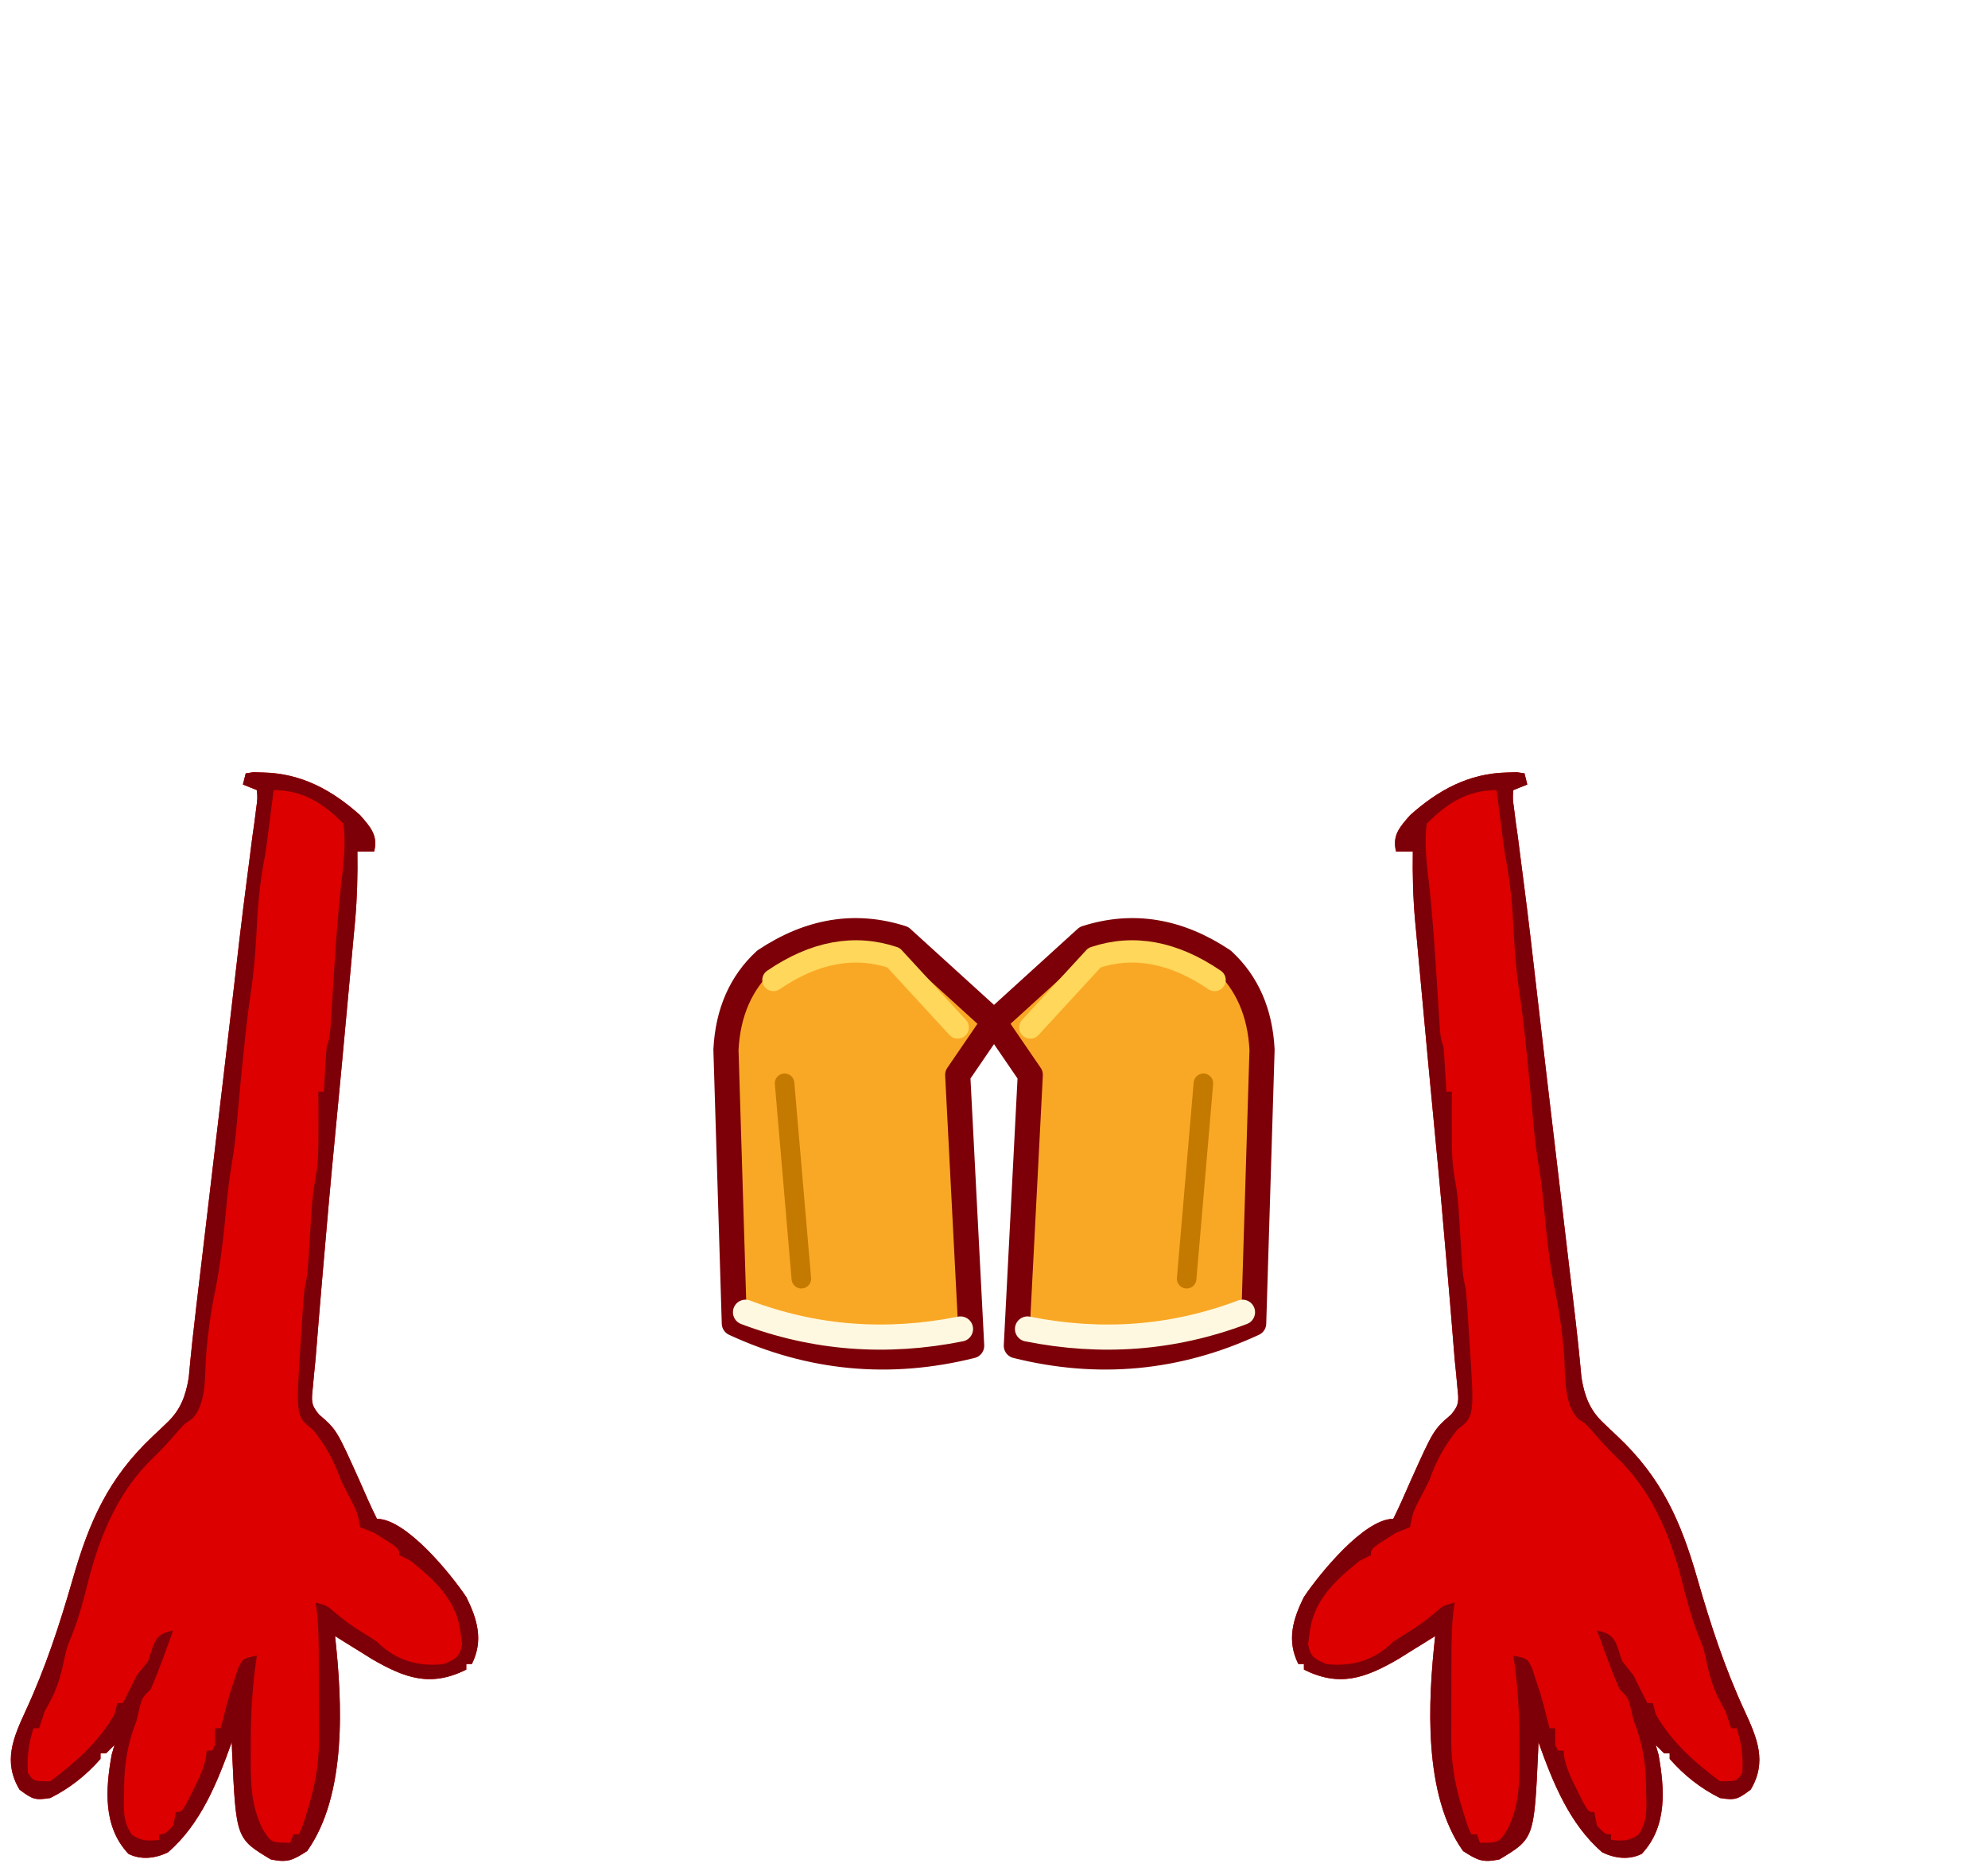
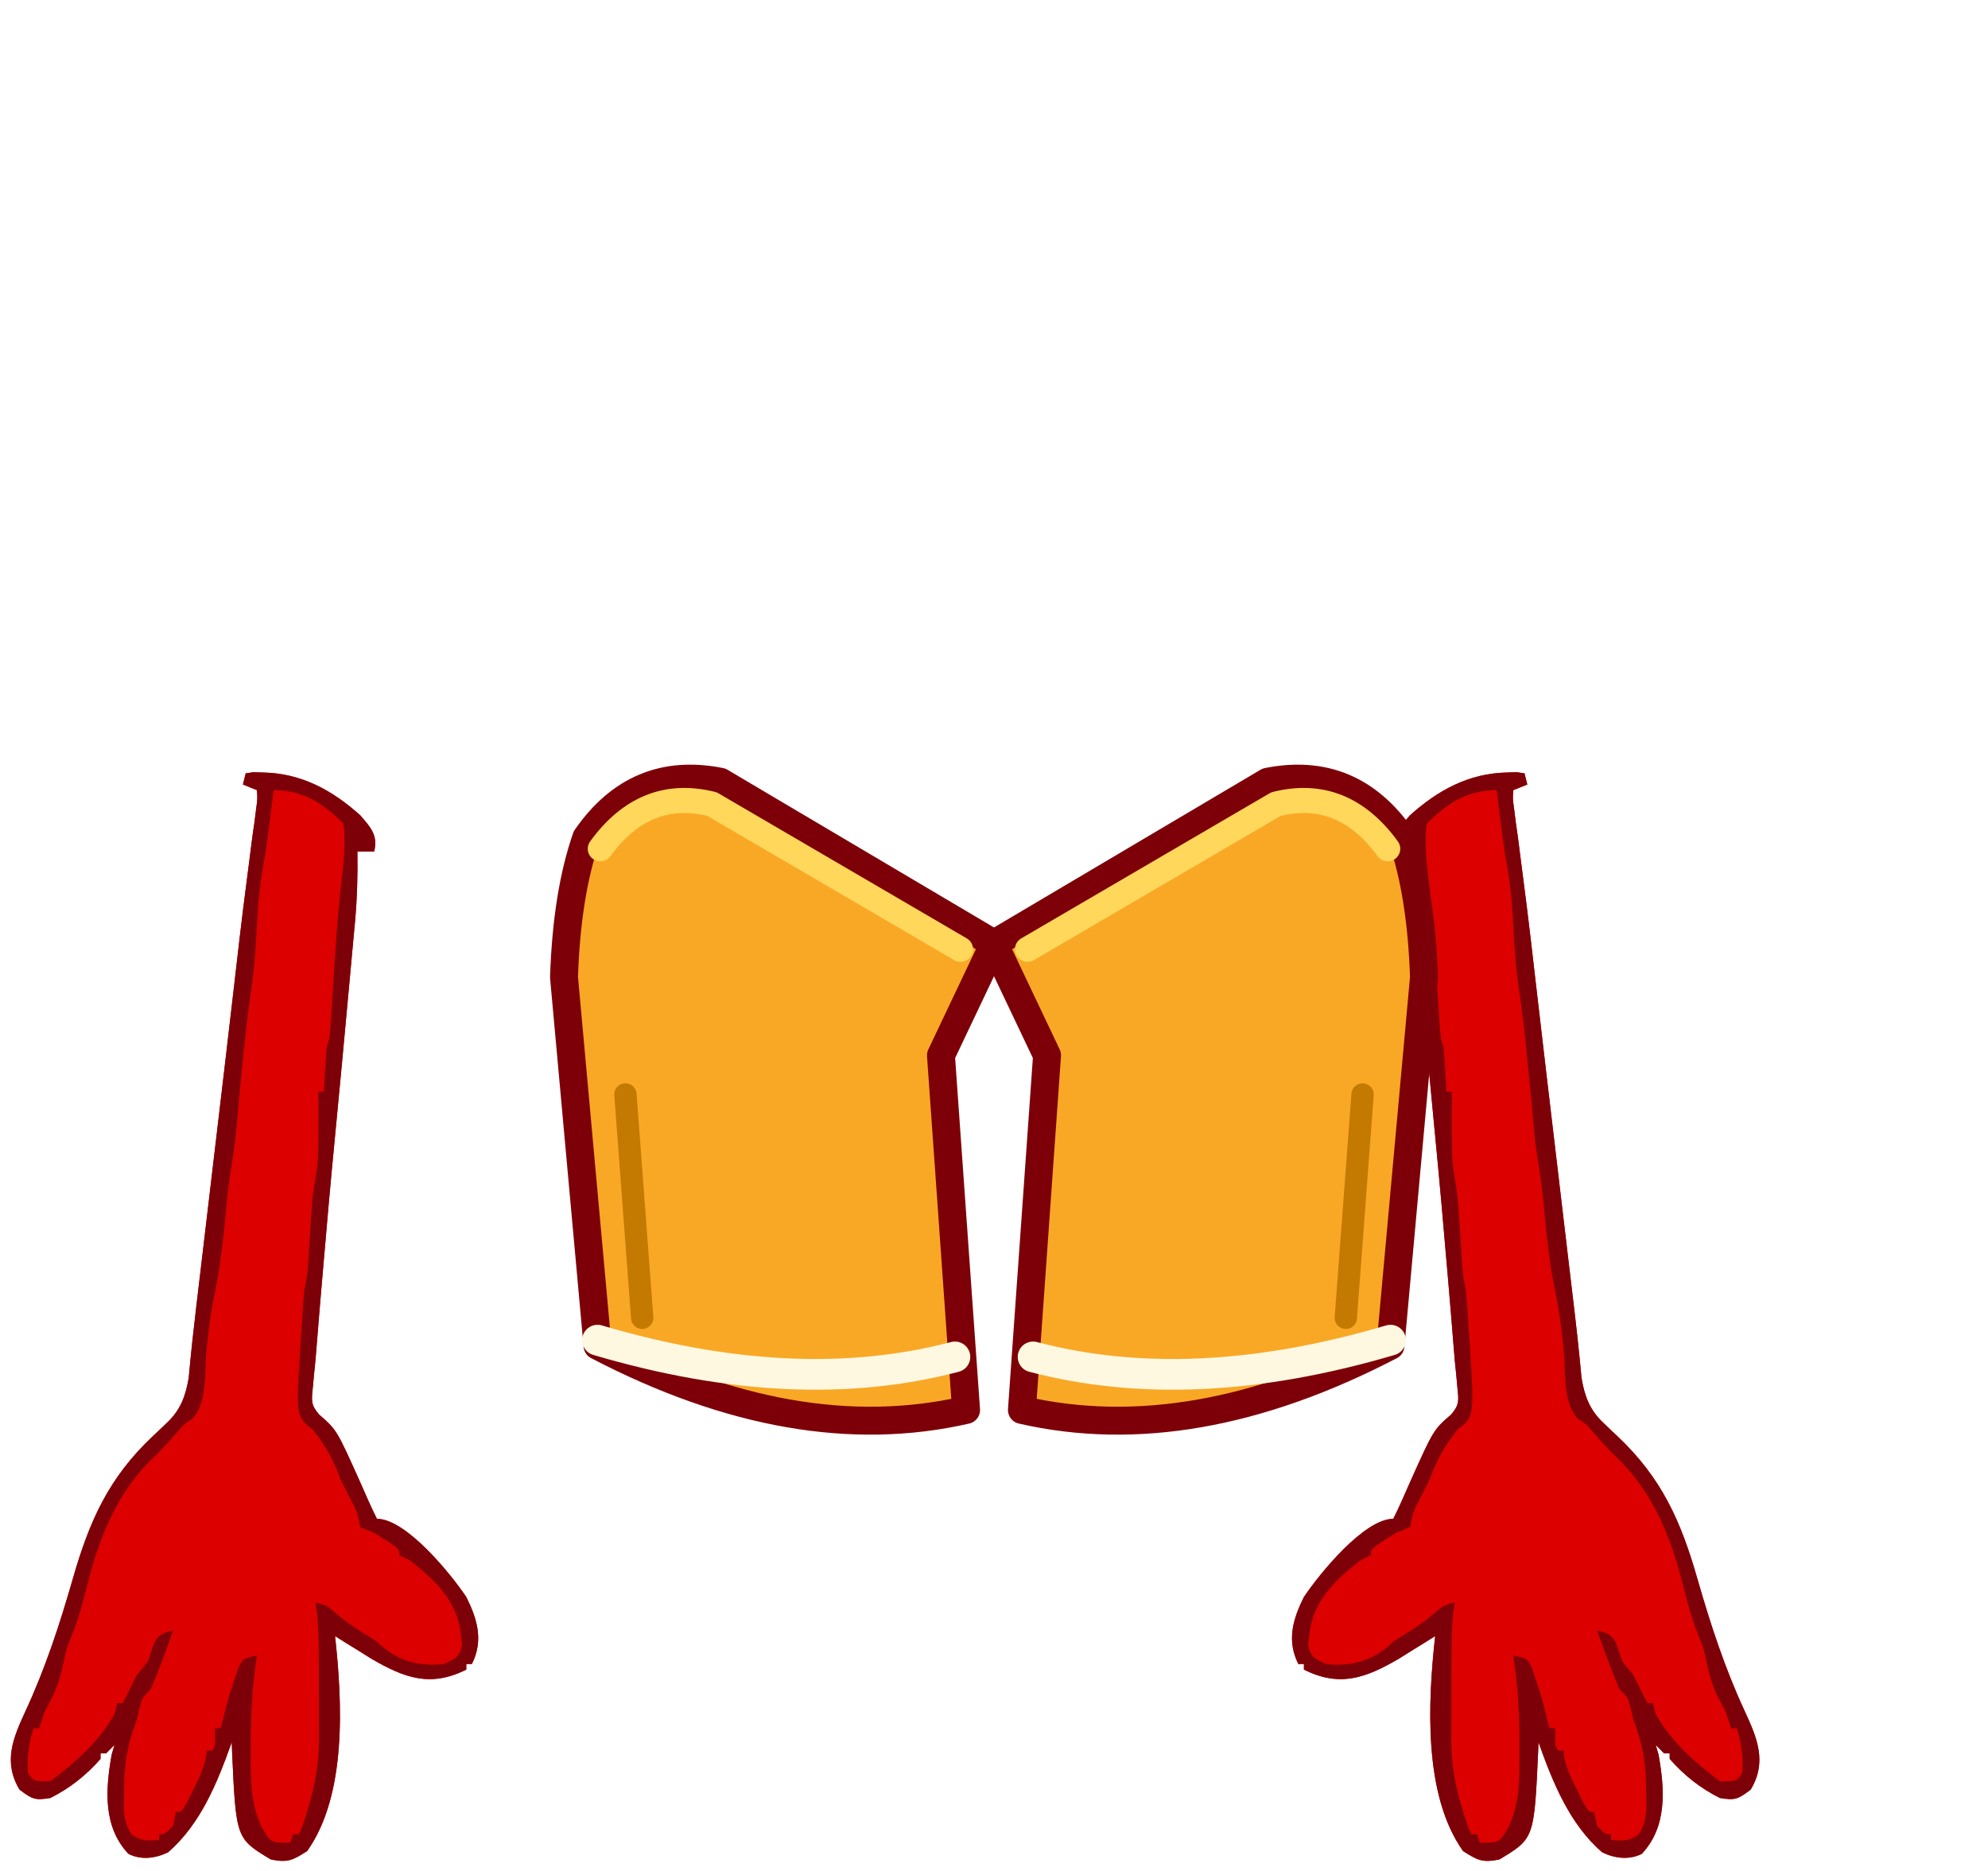
<svg xmlns="http://www.w3.org/2000/svg" viewBox="0 0 712 670">
  <g transform="translate(0,273)">
    <g transform="translate(175,0) scale(-1,1)">
      <path d="M0 0 C1.15 -0.04 2.3 -0.07 3.48 -0.11 C3.94 -0.04 3.94 -0.04 6.25 0.31 C6.41 0.97 6.41 0.97 7.25 4.31 C5.6 4.97 3.95 5.63 2.25 6.31 C2 9.26 2 9.26 2.54 13.21 C2.73 14.74 2.93 16.27 3.13 17.86 C3.38 19.59 3.62 21.33 3.88 23.12 C4.25 26.02 4.62 28.92 4.99 31.82 C5.27 33.98 5.55 36.15 5.83 38.32 C7.69 52.48 9.3 66.67 10.93 80.86 C11.89 89.14 12.86 97.42 13.83 105.7 C14.03 107.38 14.23 109.06 14.43 110.8 C17.04 133.07 19.68 155.34 22.33 177.62 C22.42 178.37 22.42 178.37 22.88 182.21 C23.22 185.11 23.57 188.01 23.91 190.91 C24.94 199.53 25.88 208.15 26.66 216.8 C27.75 223.31 29.61 228.35 34.45 232.9 C35.27 233.68 36.09 234.47 36.93 235.28 C37.78 236.08 38.62 236.87 39.5 237.69 C55.39 252.67 62.28 268.15 68.25 289.06 C72.89 305.2 78 320.81 85.06 336.06 C89.58 345.84 93.22 354.36 87.25 364.31 C82.67 367.74 81.77 368.19 76.25 367.31 C69.24 363.81 63.44 359.19 58.25 353.31 C58.25 352.65 58.25 351.99 58.25 351.31 C57.59 351.31 56.93 351.31 56.25 351.31 C55.26 350.32 54.27 349.33 53.25 348.31 C53.58 349.45 53.91 350.58 54.25 351.75 C56.48 364.16 57.42 377.55 48.25 387.31 C43.67 389.6 38.51 388.93 34.06 386.75 C22.32 376.58 16.36 361.64 11.25 347.31 C11.21 348.38 11.18 349.44 11.14 350.54 C9.72 381.83 9.72 381.83 -2.75 389.31 C-8.86 390.54 -10.57 389.6 -15.75 386.31 C-30.1 366.14 -28.33 332.73 -25.75 309.31 C-26.94 310.06 -28.14 310.81 -29.37 311.58 C-30.96 312.56 -32.55 313.55 -34.19 314.56 C-35.75 315.54 -37.32 316.51 -38.93 317.52 C-50.77 324.39 -59.98 327.7 -72.75 321.31 C-72.75 320.65 -72.75 319.99 -72.75 319.31 C-73.41 319.31 -74.07 319.31 -74.75 319.31 C-78.94 310.94 -76.77 303.36 -72.75 295.31 C-67.26 287.1 -51.21 267.31 -40.75 267.31 C-38.52 262.86 -36.56 258.31 -34.56 253.75 C-26.31 235.4 -26.31 235.4 -20.04 229.97 C-16.99 226.43 -17.32 224.84 -17.79 220.25 C-17.86 219.49 -17.86 219.49 -18.21 215.66 C-18.39 213.89 -18.57 212.13 -18.75 210.31 C-18.92 208.23 -19.09 206.15 -19.26 204.07 C-19.83 196.84 -20.44 189.61 -21.06 182.38 C-21.12 181.72 -21.12 181.72 -21.4 178.41 C-22.75 162.54 -24.15 146.67 -25.69 130.81 C-27.37 113.42 -29 96.02 -30.58 78.62 C-30.86 75.61 -31.14 72.6 -31.41 69.6 C-31.81 65.35 -32.19 61.11 -32.58 56.86 C-32.7 55.6 -32.82 54.34 -32.94 53.04 C-33.67 44.78 -33.88 36.61 -33.75 28.31 C-35.73 28.31 -37.71 28.31 -39.75 28.31 C-41.2 22.5 -38.45 19.57 -34.75 15.31 C-24.71 6.31 -13.7 0.29 0 0 Z " fill="#DC0000" transform="translate(80.75,3.6875)" />
      <path d="M0 0 C1.15 -0.04 2.3 -0.07 3.48 -0.11 C3.94 -0.04 3.94 -0.04 6.25 0.31 C6.41 0.97 6.41 0.97 7.25 4.31 C5.6 4.97 3.95 5.63 2.25 6.31 C2 9.26 2 9.26 2.54 13.21 C2.73 14.74 2.93 16.27 3.13 17.86 C3.38 19.59 3.62 21.33 3.88 23.12 C4.25 26.02 4.62 28.92 4.99 31.82 C5.27 33.98 5.55 36.15 5.83 38.32 C7.69 52.48 9.3 66.67 10.93 80.86 C11.89 89.14 12.86 97.42 13.83 105.7 C14.03 107.38 14.23 109.06 14.43 110.8 C17.04 133.07 19.68 155.34 22.33 177.62 C22.42 178.37 22.42 178.37 22.88 182.21 C23.22 185.11 23.57 188.01 23.91 190.91 C24.94 199.53 25.88 208.15 26.66 216.8 C27.75 223.31 29.61 228.35 34.45 232.9 C35.27 233.68 36.09 234.47 36.93 235.28 C37.78 236.08 38.62 236.87 39.5 237.69 C55.39 252.67 62.28 268.15 68.25 289.06 C72.89 305.2 78 320.81 85.06 336.06 C89.58 345.84 93.22 354.36 87.25 364.31 C82.67 367.74 81.77 368.19 76.25 367.31 C69.24 363.81 63.44 359.19 58.25 353.31 C58.25 352.65 58.25 351.99 58.25 351.31 C57.59 351.31 56.93 351.31 56.25 351.31 C55.26 350.32 54.27 349.33 53.25 348.31 C53.58 349.45 53.91 350.58 54.25 351.75 C56.48 364.16 57.42 377.55 48.25 387.31 C43.67 389.6 38.51 388.93 34.06 386.75 C22.32 376.58 16.36 361.64 11.25 347.31 C11.21 348.38 11.18 349.44 11.14 350.54 C9.72 381.83 9.72 381.83 -2.75 389.31 C-8.86 390.54 -10.57 389.6 -15.75 386.31 C-30.1 366.14 -28.33 332.73 -25.75 309.31 C-26.94 310.06 -28.14 310.81 -29.37 311.58 C-30.96 312.56 -32.55 313.55 -34.19 314.56 C-35.75 315.54 -37.32 316.51 -38.93 317.52 C-50.77 324.39 -59.98 327.7 -72.75 321.31 C-72.75 320.65 -72.75 319.99 -72.75 319.31 C-73.41 319.31 -74.07 319.31 -74.75 319.31 C-78.94 310.94 -76.77 303.36 -72.75 295.31 C-67.26 287.1 -51.21 267.31 -40.75 267.31 C-38.52 262.86 -36.56 258.31 -34.56 253.75 C-26.31 235.4 -26.31 235.4 -20.04 229.97 C-16.99 226.43 -17.32 224.84 -17.79 220.25 C-17.86 219.49 -17.86 219.49 -18.21 215.66 C-18.39 213.89 -18.57 212.13 -18.75 210.31 C-18.92 208.23 -19.09 206.15 -19.26 204.07 C-19.83 196.84 -20.44 189.61 -21.06 182.38 C-21.12 181.72 -21.12 181.72 -21.4 178.41 C-22.75 162.54 -24.15 146.67 -25.69 130.81 C-27.37 113.42 -29 96.02 -30.58 78.62 C-30.86 75.61 -31.14 72.6 -31.41 69.6 C-31.81 65.35 -32.19 61.11 -32.58 56.86 C-32.7 55.6 -32.82 54.34 -32.94 53.04 C-33.67 44.78 -33.88 36.61 -33.75 28.31 C-35.73 28.31 -37.71 28.31 -39.75 28.31 C-41.2 22.5 -38.45 19.57 -34.75 15.31 C-24.71 6.31 -13.7 0.29 0 0 Z M-28.75 18.31 C-29.75 25.74 -28.68 33.47 -27.83 40.88 C-26.52 53 -25.76 65.16 -25 77.33 C-24.81 80.24 -24.62 83.15 -24.43 86.06 C-24.33 87.77 -24.22 89.48 -24.11 91.23 C-23.75 95.31 -23.75 95.31 -22.75 98.31 C-22.52 101.04 -22.34 103.77 -22.19 106.5 C-22.1 107.96 -22.02 109.42 -21.93 110.92 C-21.87 112.04 -21.81 113.16 -21.75 114.31 C-21.09 114.31 -20.43 114.31 -19.75 114.31 C-19.77 116.27 -19.79 118.23 -19.81 120.25 C-19.81 139.19 -19.81 139.19 -18.26 148.13 C-17.73 151.45 -17.46 154.71 -17.25 158.07 C-17.17 159.33 -17.09 160.6 -17 161.9 C-16.83 164.56 -16.67 167.21 -16.5 169.86 C-16.42 171.12 -16.34 172.39 -16.25 173.69 C-16.21 174.27 -16.21 174.27 -16.03 177.18 C-15.75 180.31 -15.75 180.31 -14.75 185.31 C-14.29 190.28 -14 195.27 -13.69 200.25 C-13.6 201.59 -13.51 202.93 -13.41 204.31 C-11.71 230.69 -11.71 230.69 -17.75 235.31 C-22.31 240.99 -25.35 246.43 -27.75 253.31 C-29.27 256.39 -30.84 259.44 -32.45 262.48 C-33.75 265.31 -33.75 265.31 -34.75 270.31 C-36.4 270.97 -38.05 271.63 -39.75 272.31 C-48.75 277.92 -48.75 277.92 -48.75 280.31 C-50.07 280.97 -51.39 281.63 -52.75 282.31 C-61.65 289.43 -69.39 296.58 -70.75 308.31 C-70.91 309.57 -71.08 310.83 -71.25 312.12 C-70.53 316.74 -68.95 317.47 -64.75 319.31 C-55.51 320.42 -47.35 317.91 -40.75 311.31 C-39.01 310.14 -37.23 309.02 -35.44 307.94 C-31.91 305.76 -28.98 303.65 -25.81 300.94 C-22.75 298.31 -22.75 298.31 -18.75 297.31 C-18.91 298.4 -19.07 299.48 -19.24 300.6 C-19.82 305.97 -19.91 311.28 -19.92 316.68 C-19.92 317.75 -19.92 318.83 -19.93 319.94 C-19.93 322.2 -19.94 324.46 -19.94 326.73 C-19.94 330.17 -19.96 333.61 -19.97 337.05 C-19.98 339.26 -19.98 341.47 -19.98 343.68 C-19.99 344.7 -19.99 345.71 -20 346.76 C-19.97 355.67 -18.36 363.85 -15.69 372.31 C-15.35 373.41 -15 374.5 -14.65 375.62 C-13.75 378.31 -13.75 378.31 -12.75 380.31 C-12.09 380.31 -11.43 380.31 -10.75 380.31 C-10.59 380.81 -10.59 380.81 -9.75 383.31 C-2.84 383.31 -2.84 383.31 0.25 378.31 C4.72 369.21 4.44 360.51 4.44 350.56 C4.44 349.87 4.44 349.87 4.44 346.37 C4.39 336.22 3.79 326.36 2.25 316.31 C7.25 317.31 7.25 317.31 8.98 320.85 C9.22 321.59 9.22 321.59 10.44 325.38 C10.93 326.85 11.41 328.33 11.92 329.85 C12.81 332.83 13.6 335.84 14.3 338.87 C14.46 339.44 14.46 339.44 15.25 342.31 C15.91 342.31 16.57 342.31 17.25 342.31 C17.25 344.29 17.25 346.27 17.25 348.31 C17.58 348.97 17.91 349.63 18.25 350.31 C18.91 350.31 19.57 350.31 20.25 350.31 C20.33 351.13 20.42 351.95 20.5 352.79 C21.43 357.17 23.18 360.69 25.19 364.69 C25.9 366.12 26.61 367.55 27.34 369.02 C29.25 372.31 29.25 372.31 31.25 372.31 C31.58 373.96 31.91 375.61 32.25 377.31 C35.25 380.31 35.25 380.31 37.25 380.31 C37.25 380.97 37.25 381.63 37.25 382.31 C41.27 382.71 43.52 382.79 46.95 380.54 C50.37 375.74 49.95 370.98 49.81 365.31 C49.8 364.19 49.79 363.06 49.77 361.91 C49.56 353.7 48.25 346.99 45.25 339.31 C44.9 337.79 44.55 336.26 44.19 334.69 C43.25 331.31 43.25 331.31 40.25 328.31 C37.28 321.43 34.78 314.37 32.25 307.31 C39.37 308.74 38.85 311.81 41.25 318.31 C42.56 320 43.89 321.67 45.25 323.31 C46.12 325.07 46.98 326.82 47.88 328.62 C48.27 329.4 48.27 329.4 50.25 333.31 C50.91 333.31 51.57 333.31 52.25 333.31 C52.58 334.63 52.91 335.95 53.25 337.31 C58.95 347.29 67.11 354.46 76.25 361.31 C82.25 361.31 82.25 361.31 84.25 358.31 C84.63 352.64 83.99 347.73 82.25 342.31 C81.59 342.31 80.93 342.31 80.25 342.31 C79.57 340.32 78.91 338.32 78.25 336.31 C77.85 335.56 77.85 335.56 75.81 331.75 C73.25 326.77 72.12 321.9 70.99 316.45 C70.25 313.31 70.25 313.31 68.38 308.69 C65.79 302.15 64.12 295.52 62.4 288.7 C58.16 272.51 51.54 256.98 39.25 245.31 C36.42 242.55 33.8 239.78 31.25 236.75 C28.25 233.31 28.25 233.31 25.5 231.56 C20.03 226.09 20.98 215.2 20.38 207.94 C19.75 200.58 18.8 193.48 17.31 186.25 C15.31 176.41 14.21 166.6 13.29 156.61 C12.77 151.05 12.18 145.57 11.22 140.07 C10.33 134.8 9.75 129.63 9.31 124.31 C8.55 115.47 7.69 106.64 6.75 97.81 C6.63 96.68 6.51 95.55 6.39 94.38 C5.78 88.71 5.08 83.06 4.22 77.42 C2.95 68.73 2.52 60.02 2.04 51.26 C1.59 43.79 0.68 36.67 -0.75 29.31 C-1.35 25.26 -1.86 21.19 -2.38 17.12 C-2.44 16.6 -2.44 16.6 -2.78 13.95 C-3.11 11.41 -3.43 8.86 -3.75 6.31 C-14.28 6.31 -21.48 11.04 -28.75 18.31 Z " fill="#7D0008" transform="translate(80.75,3.6875)" />
    </g>
    <g transform="translate(459,0)">
      <path d="M0 0 C1.15 -0.04 2.3 -0.07 3.48 -0.11 C3.94 -0.04 3.94 -0.04 6.25 0.31 C6.41 0.97 6.41 0.97 7.25 4.31 C5.6 4.97 3.95 5.63 2.25 6.31 C2 9.26 2 9.26 2.54 13.21 C2.73 14.74 2.93 16.27 3.13 17.86 C3.38 19.59 3.62 21.33 3.88 23.12 C4.25 26.02 4.62 28.92 4.99 31.82 C5.27 33.98 5.55 36.15 5.83 38.32 C7.69 52.48 9.3 66.67 10.93 80.86 C11.89 89.14 12.86 97.42 13.83 105.7 C14.03 107.38 14.23 109.06 14.43 110.8 C17.04 133.07 19.68 155.34 22.33 177.62 C22.42 178.37 22.42 178.37 22.88 182.21 C23.22 185.11 23.57 188.01 23.91 190.91 C24.94 199.53 25.88 208.15 26.66 216.8 C27.75 223.31 29.61 228.35 34.45 232.9 C35.27 233.68 36.09 234.47 36.93 235.28 C37.78 236.08 38.62 236.87 39.5 237.69 C55.39 252.67 62.28 268.15 68.25 289.06 C72.89 305.2 78 320.81 85.06 336.06 C89.58 345.84 93.22 354.36 87.25 364.31 C82.67 367.74 81.77 368.19 76.25 367.31 C69.24 363.81 63.44 359.19 58.25 353.31 C58.25 352.65 58.25 351.99 58.25 351.31 C57.59 351.31 56.93 351.31 56.25 351.31 C55.26 350.32 54.27 349.33 53.25 348.31 C53.58 349.45 53.91 350.58 54.25 351.75 C56.48 364.16 57.42 377.55 48.25 387.31 C43.67 389.6 38.51 388.93 34.06 386.75 C22.32 376.58 16.36 361.64 11.25 347.31 C11.21 348.38 11.18 349.44 11.14 350.54 C9.72 381.83 9.72 381.83 -2.75 389.31 C-8.86 390.54 -10.57 389.6 -15.75 386.31 C-30.1 366.14 -28.33 332.73 -25.75 309.31 C-26.94 310.06 -28.14 310.81 -29.37 311.58 C-30.96 312.56 -32.55 313.55 -34.19 314.56 C-35.75 315.54 -37.32 316.51 -38.93 317.52 C-50.77 324.39 -59.98 327.7 -72.75 321.31 C-72.75 320.65 -72.75 319.99 -72.75 319.31 C-73.41 319.31 -74.07 319.31 -74.75 319.31 C-78.94 310.94 -76.77 303.36 -72.75 295.31 C-67.26 287.1 -51.21 267.31 -40.75 267.31 C-38.52 262.86 -36.56 258.31 -34.56 253.75 C-26.31 235.4 -26.31 235.4 -20.04 229.97 C-16.99 226.43 -17.32 224.84 -17.79 220.25 C-17.86 219.49 -17.86 219.49 -18.21 215.66 C-18.39 213.89 -18.57 212.13 -18.75 210.31 C-18.92 208.23 -19.09 206.15 -19.26 204.07 C-19.83 196.84 -20.44 189.61 -21.06 182.38 C-21.12 181.72 -21.12 181.72 -21.4 178.41 C-22.75 162.54 -24.15 146.67 -25.69 130.81 C-27.37 113.42 -29 96.02 -30.58 78.62 C-30.86 75.61 -31.14 72.6 -31.41 69.6 C-31.81 65.35 -32.19 61.11 -32.58 56.86 C-32.7 55.6 -32.82 54.34 -32.94 53.04 C-33.67 44.78 -33.88 36.61 -33.75 28.31 C-35.73 28.31 -37.71 28.31 -39.75 28.31 C-41.2 22.5 -38.45 19.57 -34.75 15.31 C-24.71 6.31 -13.7 0.29 0 0 Z " fill="#DC0000" transform="translate(80.75,3.6875)" />
      <path d="M0 0 C1.15 -0.04 2.3 -0.07 3.48 -0.11 C3.94 -0.04 3.94 -0.04 6.25 0.31 C6.41 0.97 6.41 0.97 7.25 4.31 C5.6 4.97 3.95 5.63 2.25 6.31 C2 9.26 2 9.26 2.54 13.21 C2.73 14.74 2.93 16.27 3.13 17.86 C3.38 19.59 3.62 21.33 3.88 23.12 C4.25 26.02 4.62 28.92 4.99 31.82 C5.27 33.98 5.55 36.15 5.83 38.32 C7.69 52.48 9.3 66.67 10.93 80.86 C11.89 89.14 12.86 97.42 13.83 105.7 C14.03 107.38 14.23 109.06 14.43 110.8 C17.04 133.07 19.68 155.34 22.33 177.62 C22.42 178.37 22.42 178.37 22.88 182.21 C23.22 185.11 23.57 188.01 23.91 190.91 C24.94 199.53 25.88 208.15 26.66 216.8 C27.75 223.31 29.61 228.35 34.45 232.9 C35.27 233.68 36.09 234.47 36.93 235.28 C37.78 236.08 38.62 236.87 39.5 237.69 C55.39 252.67 62.28 268.15 68.25 289.06 C72.89 305.2 78 320.81 85.06 336.06 C89.58 345.84 93.22 354.36 87.25 364.31 C82.67 367.74 81.77 368.19 76.25 367.31 C69.24 363.81 63.44 359.19 58.25 353.31 C58.25 352.65 58.25 351.99 58.25 351.31 C57.59 351.31 56.93 351.31 56.25 351.31 C55.26 350.32 54.27 349.33 53.25 348.31 C53.58 349.45 53.91 350.58 54.25 351.75 C56.48 364.16 57.42 377.55 48.25 387.31 C43.67 389.6 38.51 388.93 34.06 386.75 C22.32 376.58 16.36 361.64 11.25 347.31 C11.21 348.38 11.18 349.44 11.14 350.54 C9.72 381.83 9.72 381.83 -2.75 389.31 C-8.86 390.54 -10.57 389.6 -15.75 386.31 C-30.1 366.14 -28.33 332.73 -25.75 309.31 C-26.94 310.06 -28.14 310.81 -29.37 311.58 C-30.96 312.56 -32.55 313.55 -34.19 314.56 C-35.75 315.54 -37.32 316.51 -38.93 317.52 C-50.77 324.39 -59.98 327.7 -72.75 321.31 C-72.75 320.65 -72.75 319.99 -72.75 319.31 C-73.41 319.31 -74.07 319.31 -74.75 319.31 C-78.94 310.94 -76.77 303.36 -72.75 295.31 C-67.26 287.1 -51.21 267.31 -40.75 267.31 C-38.52 262.86 -36.56 258.31 -34.56 253.75 C-26.31 235.4 -26.31 235.4 -20.04 229.97 C-16.99 226.43 -17.32 224.84 -17.79 220.25 C-17.86 219.49 -17.86 219.49 -18.21 215.66 C-18.39 213.89 -18.57 212.13 -18.75 210.31 C-18.92 208.23 -19.09 206.15 -19.26 204.07 C-19.83 196.84 -20.44 189.61 -21.06 182.38 C-21.12 181.72 -21.12 181.72 -21.4 178.41 C-22.75 162.54 -24.15 146.67 -25.69 130.81 C-27.37 113.42 -29 96.02 -30.58 78.62 C-30.86 75.61 -31.14 72.6 -31.41 69.6 C-31.81 65.35 -32.19 61.11 -32.58 56.86 C-32.7 55.6 -32.82 54.34 -32.94 53.04 C-33.67 44.78 -33.88 36.61 -33.75 28.31 C-35.73 28.31 -37.71 28.31 -39.75 28.31 C-41.2 22.5 -38.45 19.57 -34.75 15.31 C-24.71 6.31 -13.7 0.29 0 0 Z M-28.75 18.31 C-29.75 25.74 -28.68 33.47 -27.83 40.88 C-26.52 53 -25.76 65.16 -25 77.33 C-24.81 80.24 -24.62 83.15 -24.43 86.06 C-24.33 87.77 -24.22 89.48 -24.11 91.23 C-23.75 95.31 -23.75 95.31 -22.75 98.31 C-22.52 101.04 -22.34 103.77 -22.19 106.5 C-22.1 107.96 -22.02 109.42 -21.93 110.92 C-21.87 112.04 -21.81 113.16 -21.75 114.31 C-21.09 114.31 -20.43 114.31 -19.75 114.31 C-19.77 116.27 -19.79 118.23 -19.81 120.25 C-19.81 139.19 -19.81 139.19 -18.26 148.13 C-17.73 151.45 -17.46 154.71 -17.25 158.07 C-17.17 159.33 -17.09 160.6 -17 161.9 C-16.83 164.56 -16.67 167.21 -16.5 169.86 C-16.42 171.12 -16.34 172.39 -16.25 173.69 C-16.21 174.27 -16.21 174.27 -16.03 177.18 C-15.75 180.31 -15.75 180.31 -14.75 185.31 C-14.29 190.28 -14 195.27 -13.69 200.25 C-13.6 201.59 -13.51 202.93 -13.41 204.31 C-11.71 230.69 -11.71 230.69 -17.75 235.31 C-22.31 240.99 -25.35 246.43 -27.75 253.31 C-29.27 256.39 -30.84 259.44 -32.45 262.48 C-33.75 265.31 -33.75 265.31 -34.75 270.31 C-36.4 270.97 -38.05 271.63 -39.75 272.31 C-48.75 277.92 -48.75 277.92 -48.75 280.31 C-50.07 280.97 -51.39 281.63 -52.75 282.31 C-61.65 289.43 -69.39 296.58 -70.75 308.31 C-70.91 309.57 -71.08 310.83 -71.25 312.12 C-70.53 316.74 -68.95 317.47 -64.75 319.31 C-55.51 320.42 -47.35 317.91 -40.75 311.31 C-39.01 310.14 -37.23 309.02 -35.44 307.94 C-31.91 305.76 -28.98 303.65 -25.81 300.94 C-22.75 298.31 -22.75 298.31 -18.75 297.31 C-18.91 298.4 -19.07 299.48 -19.24 300.6 C-19.82 305.97 -19.91 311.28 -19.92 316.68 C-19.92 317.75 -19.92 318.83 -19.93 319.94 C-19.93 322.2 -19.94 324.46 -19.94 326.73 C-19.94 330.17 -19.96 333.61 -19.97 337.05 C-19.98 339.26 -19.98 341.47 -19.98 343.68 C-19.99 344.7 -19.99 345.71 -20 346.76 C-19.97 355.67 -18.36 363.85 -15.69 372.31 C-15.35 373.41 -15 374.5 -14.65 375.62 C-13.75 378.31 -13.75 378.31 -12.75 380.31 C-12.09 380.31 -11.43 380.31 -10.75 380.31 C-10.59 380.81 -10.59 380.81 -9.75 383.31 C-2.84 383.31 -2.84 383.31 0.25 378.31 C4.72 369.21 4.44 360.51 4.44 350.56 C4.44 349.87 4.44 349.87 4.44 346.37 C4.39 336.22 3.79 326.36 2.25 316.31 C7.25 317.31 7.25 317.31 8.98 320.85 C9.22 321.59 9.22 321.59 10.44 325.38 C10.93 326.85 11.41 328.33 11.92 329.85 C12.81 332.83 13.6 335.84 14.3 338.87 C14.46 339.44 14.46 339.44 15.25 342.31 C15.91 342.31 16.57 342.31 17.25 342.31 C17.25 344.29 17.25 346.27 17.25 348.31 C17.58 348.97 17.91 349.63 18.25 350.31 C18.91 350.31 19.57 350.31 20.25 350.31 C20.33 351.13 20.42 351.95 20.5 352.79 C21.43 357.17 23.18 360.69 25.19 364.69 C25.9 366.12 26.61 367.55 27.34 369.02 C29.25 372.31 29.25 372.31 31.25 372.31 C31.58 373.96 31.91 375.61 32.25 377.31 C35.25 380.31 35.25 380.31 37.25 380.31 C37.25 380.97 37.25 381.63 37.25 382.31 C41.27 382.71 43.52 382.79 46.95 380.54 C50.37 375.74 49.95 370.98 49.81 365.31 C49.8 364.19 49.79 363.06 49.77 361.91 C49.56 353.7 48.25 346.99 45.25 339.31 C44.9 337.79 44.55 336.26 44.19 334.69 C43.25 331.31 43.25 331.31 40.25 328.31 C37.28 321.43 34.78 314.37 32.25 307.31 C39.37 308.74 38.85 311.81 41.25 318.31 C42.56 320 43.89 321.67 45.25 323.31 C46.12 325.07 46.98 326.82 47.88 328.62 C48.27 329.4 48.27 329.4 50.25 333.31 C50.91 333.31 51.57 333.31 52.25 333.31 C52.58 334.63 52.91 335.95 53.25 337.31 C58.95 347.29 67.11 354.46 76.25 361.31 C82.25 361.31 82.25 361.31 84.25 358.31 C84.63 352.64 83.99 347.73 82.25 342.31 C81.59 342.31 80.93 342.31 80.25 342.31 C79.57 340.32 78.91 338.32 78.25 336.31 C77.85 335.56 77.85 335.56 75.81 331.75 C73.25 326.77 72.12 321.9 70.99 316.45 C70.25 313.31 70.25 313.31 68.38 308.69 C65.79 302.15 64.12 295.52 62.4 288.7 C58.16 272.51 51.54 256.98 39.25 245.31 C36.42 242.55 33.8 239.78 31.25 236.75 C28.25 233.31 28.25 233.31 25.5 231.56 C20.03 226.09 20.98 215.2 20.38 207.94 C19.75 200.58 18.8 193.48 17.31 186.25 C15.31 176.41 14.21 166.6 13.29 156.61 C12.77 151.05 12.18 145.57 11.22 140.07 C10.33 134.8 9.75 129.63 9.31 124.31 C8.55 115.47 7.69 106.64 6.75 97.81 C6.63 96.68 6.51 95.55 6.39 94.38 C5.78 88.71 5.08 83.06 4.22 77.42 C2.95 68.73 2.52 60.02 2.04 51.26 C1.59 43.79 0.68 36.67 -0.75 29.31 C-1.35 25.26 -1.86 21.19 -2.38 17.12 C-2.44 16.6 -2.44 16.6 -2.78 13.95 C-3.11 11.41 -3.43 8.86 -3.75 6.31 C-14.28 6.31 -21.48 11.04 -28.75 18.31 Z " fill="#7D0008" transform="translate(80.75,3.6875)" />
    </g>
  </g>
  <g stroke-linecap="round" stroke-linejoin="round">
-     <path d="M274 344 Q298 328 323 336 L356 366 L343 385 L348 482 Q304 493 263 474 L260 376 Q261 356 274 344 Z" fill="#F9A825" stroke="#7D0008" stroke-width="9" />
-     <path d="M438 344 Q414 328 389 336 L356 366 L369 385 L364 482 Q408 493 449 474 L452 376 Q451 356 438 344 Z" fill="#F9A825" stroke="#7D0008" stroke-width="9" />
-     <path d="M277 351 Q299 336 320 343 L343 368 M435 351 Q413 336 392 343 L369 368" fill="none" stroke="#FFD75A" stroke-width="8" />
-     <path d="M281 388 L287 458 M431 388 L425 458" fill="none" stroke="#C47A00" stroke-width="7" />
-     <path d="M267 470 Q304 484 344 476 M368 476 Q408 484 445 470" fill="none" stroke="#FFF8E1" stroke-width="9" />
+     <path d="M210 300 Q228 274 258 280 L356 338 L337 378 L346 505 Q285 519 214 482 L202 350 Q203 320 210 300 Z" fill="#F9A825" stroke="#7D0008" stroke-width="10" />
+     <path d="M502 300 Q484 274 454 280 L356 338 L375 378 L366 505 Q427 519 498 482 L510 350 Q509 320 502 300 Z" fill="#F9A825" stroke="#7D0008" stroke-width="10" />
+     <path d="M215 304 Q231 282 255 288 L344 340 M497 304 Q481 282 457 288 L368 340" fill="none" stroke="#FFD75A" stroke-width="9" />
+     <path d="M224 392 L230 472 M488 392 L482 472" fill="none" stroke="#C47A00" stroke-width="8" />
+     <path d="M214 480 Q285 501 342 486 M370 486 Q427 501 498 480" fill="none" stroke="#FFF8E1" stroke-width="11" />
  </g>
</svg>
